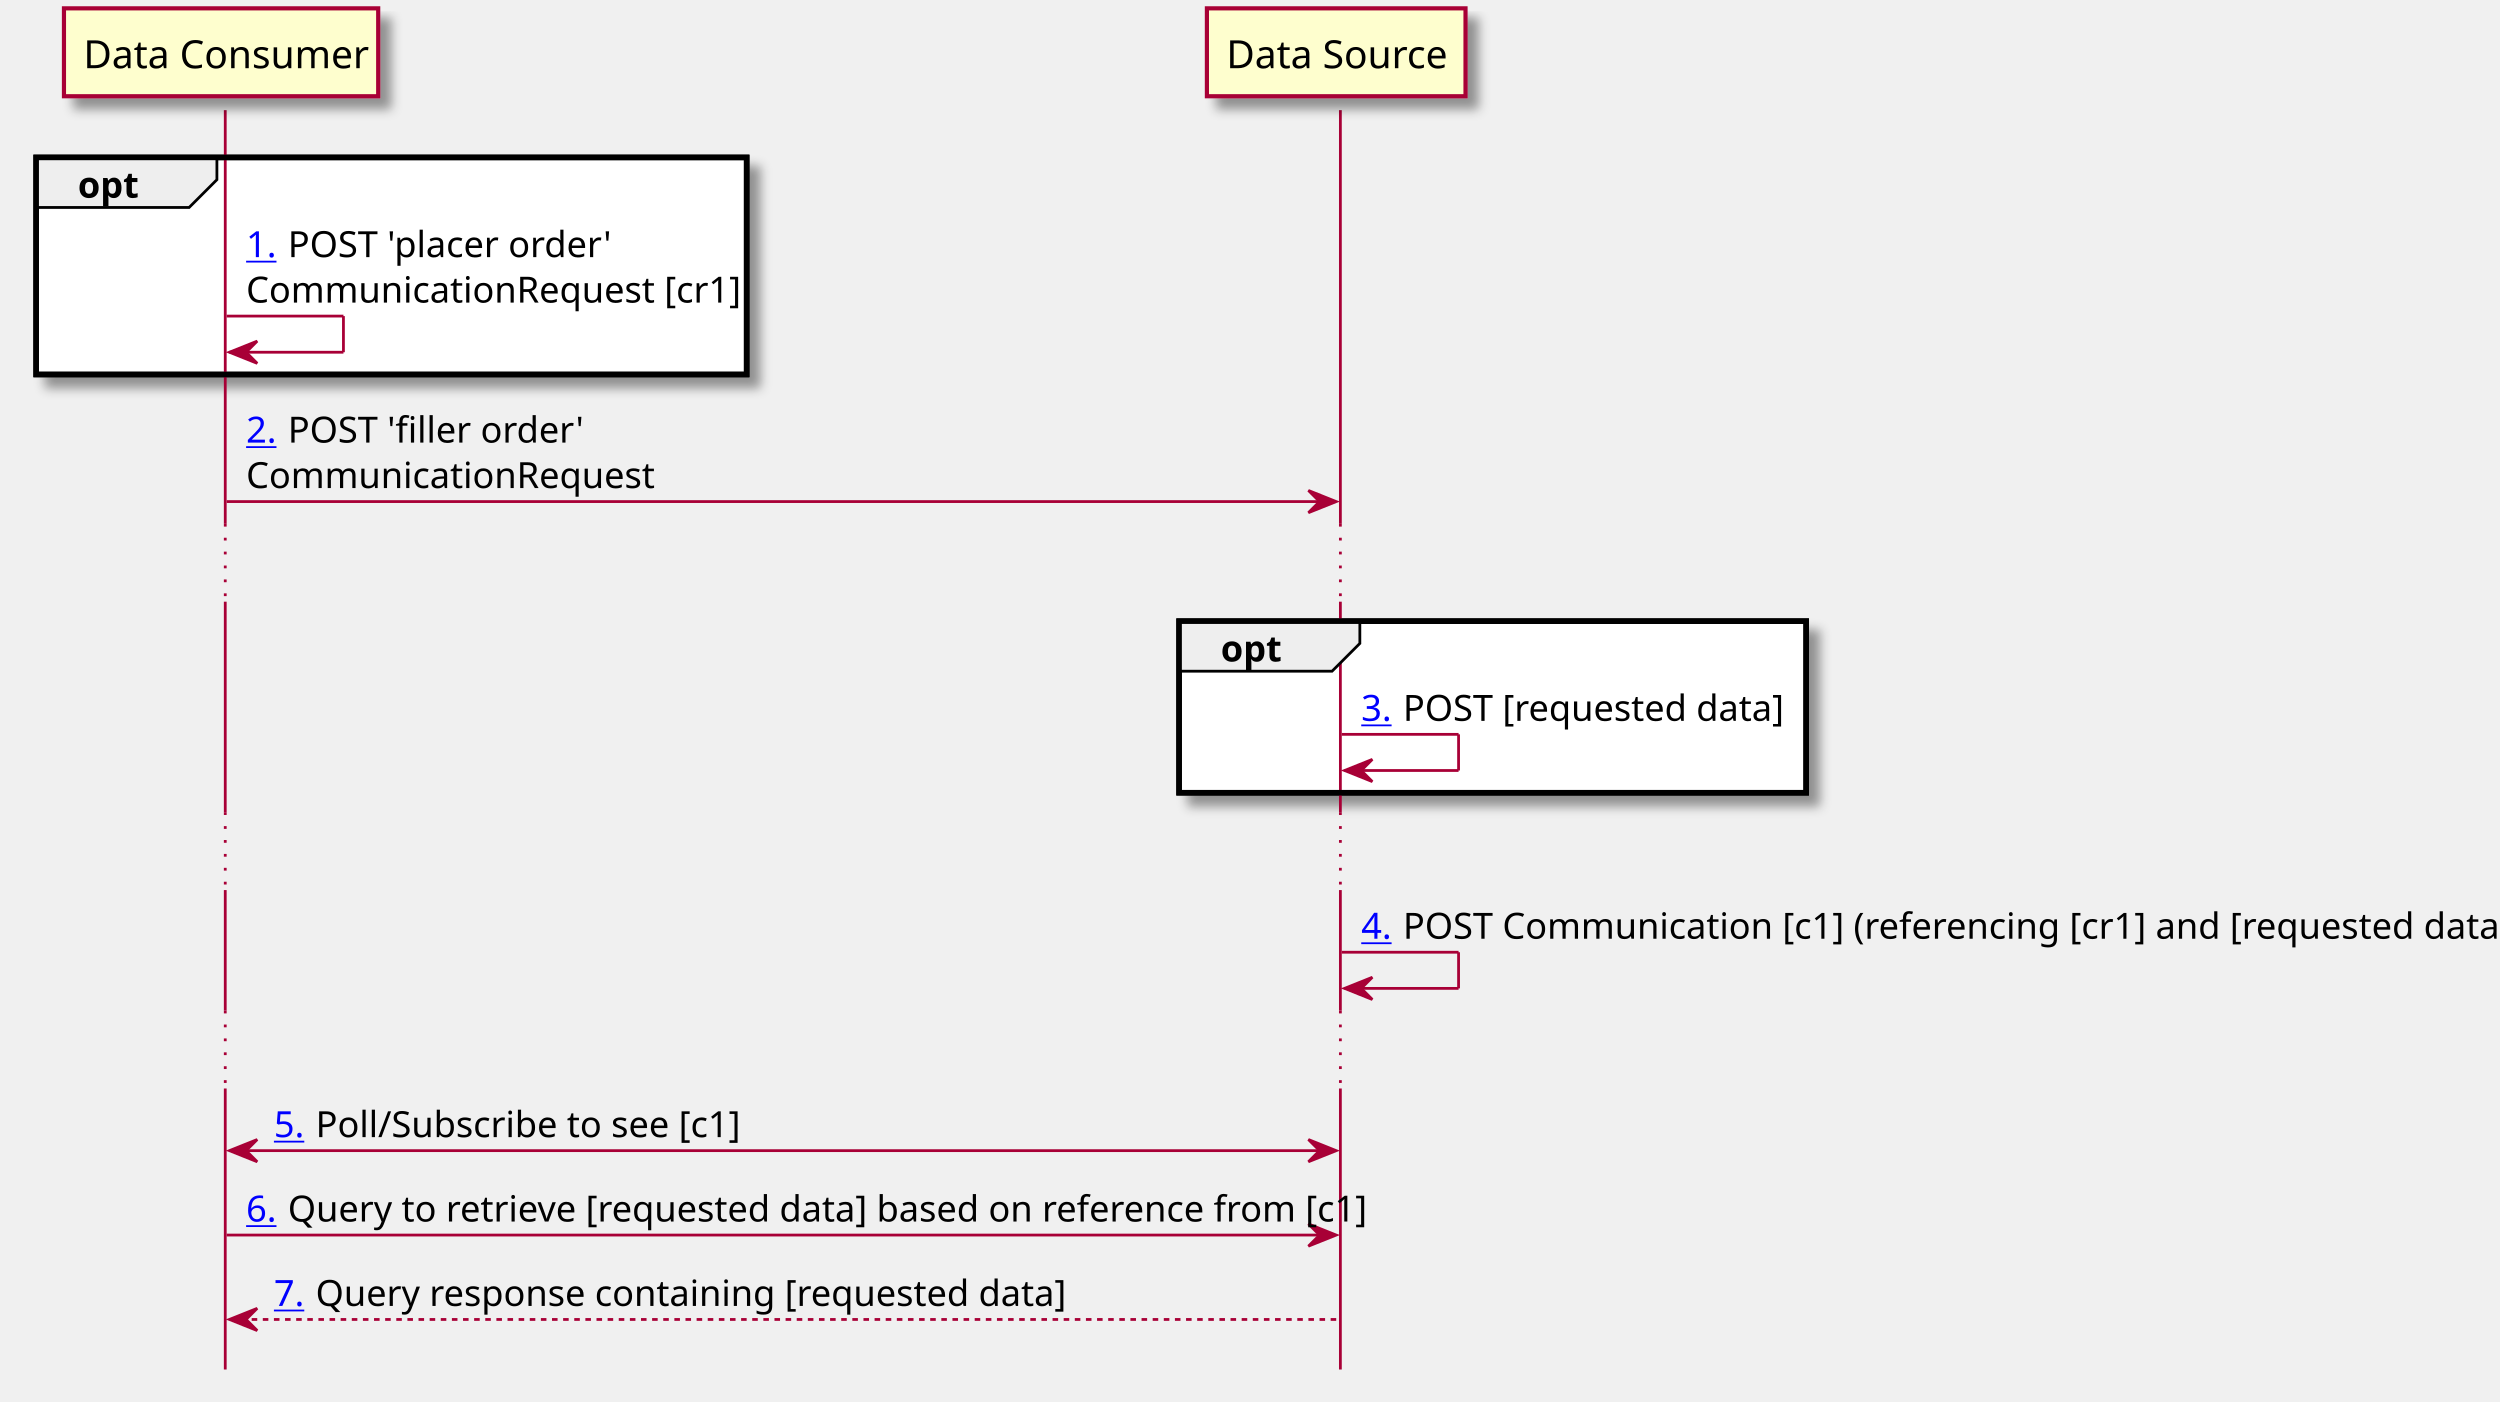
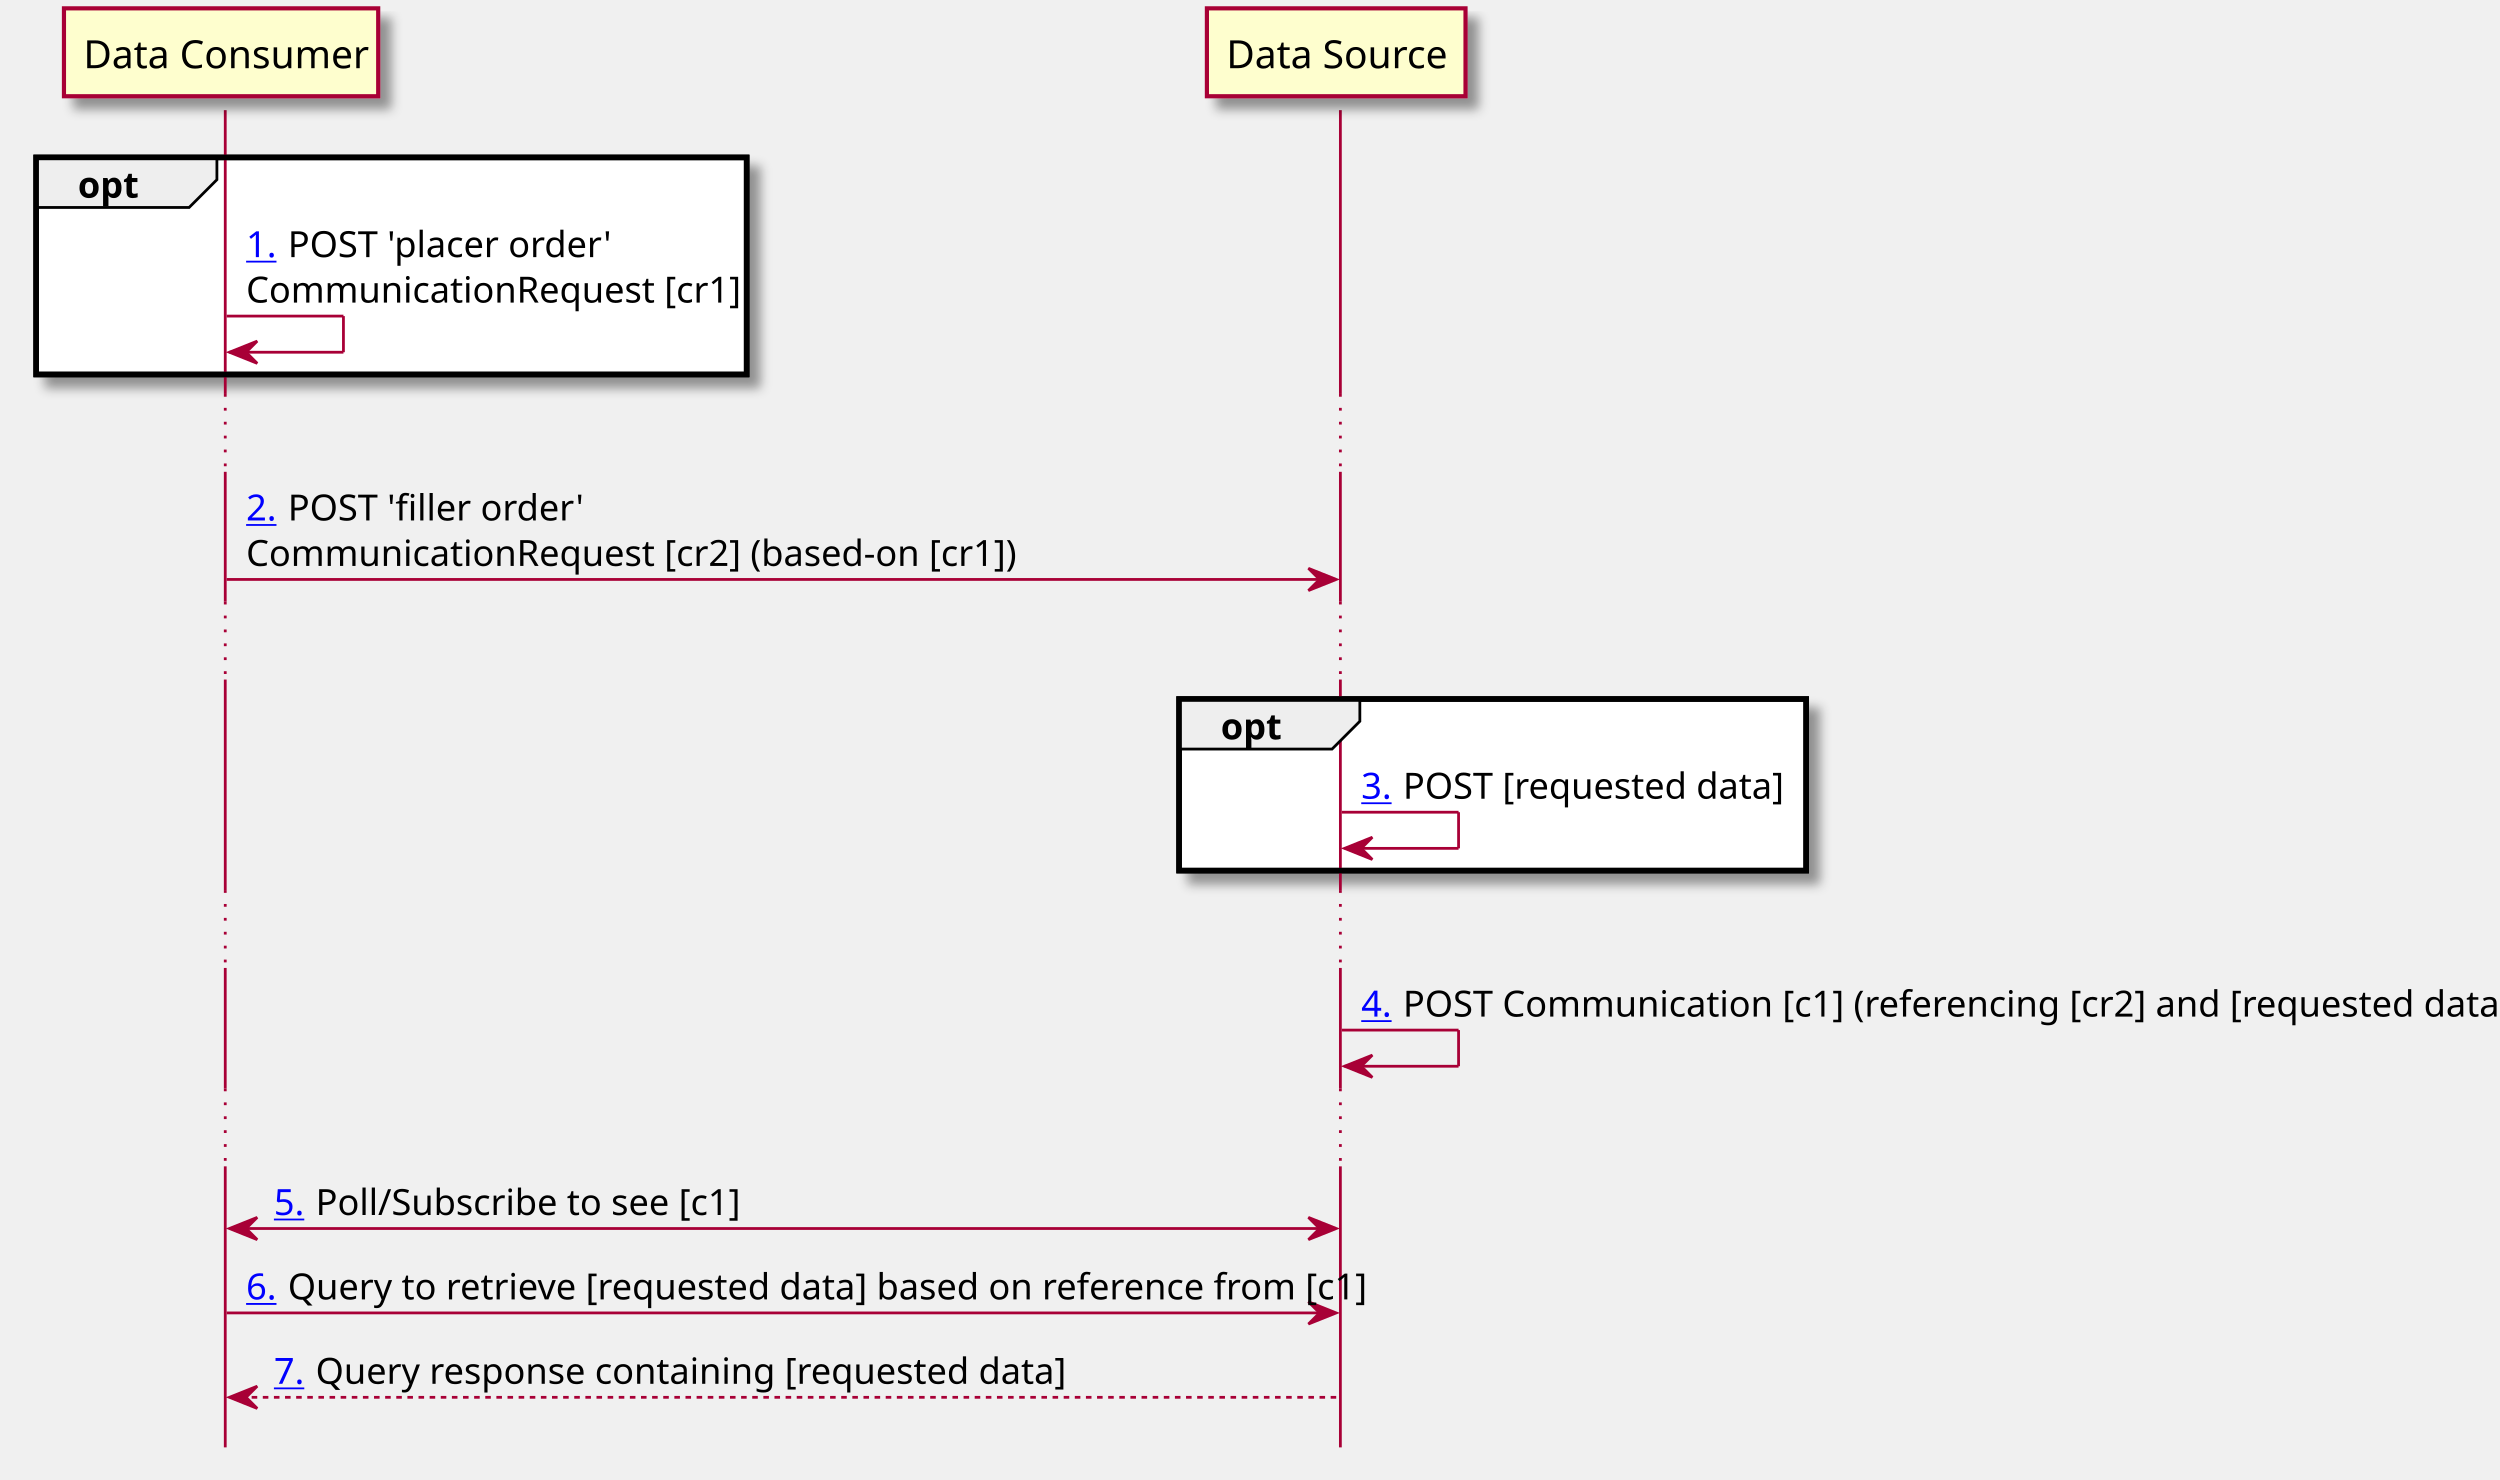
- <svg xmlns="http://www.w3.org/2000/svg" xmlns:xlink="http://www.w3.org/1999/xlink" contentScriptType="application/ecmascript" contentStyleType="text/css" height="504px" preserveAspectRatio="none" style="width:899px;height:504px;" version="1.1" viewBox="0 0 899 504" width="899px" zoomAndPan="magnify">
+ <svg xmlns="http://www.w3.org/2000/svg" xmlns:xlink="http://www.w3.org/1999/xlink" contentScriptType="application/ecmascript" contentStyleType="text/css" height="532px" preserveAspectRatio="none" style="width:899px;height:532px;" version="1.1" viewBox="0 0 899 532" width="899px" zoomAndPan="magnify">
  <defs>
-     <filter height="300%" id="f1pas0xz5afs9d" width="300%" x="-1" y="-1">
+     <filter height="300%" id="f1t8inld3i8vs6" width="300%" x="-1" y="-1">
      <feGaussianBlur result="blurOut" stdDeviation="2.0" />
      <feColorMatrix in="blurOut" result="blurOut2" type="matrix" values="0 0 0 0 0 0 0 0 0 0 0 0 0 0 0 0 0 0 .4 0" />
      <feOffset dx="4.0" dy="4.0" in="blurOut2" result="blurOut3" />
      <feBlend in="SourceGraphic" in2="blurOut3" mode="normal" />
    </filter>
  </defs>
  <g>
-     <rect fill="#FFFFFF" filter="url(#f1pas0xz5afs9d)" height="78.055" style="stroke: #000000; stroke-width: 2.0;" width="255.5" x="13" y="56.609" />
-     <rect fill="#FFFFFF" filter="url(#f1pas0xz5afs9d)" height="61.703" style="stroke: #000000; stroke-width: 2.0;" width="225.5" x="424" y="223.367" />
-     <line style="stroke: #A80036; stroke-width: 1.0;" x1="81" x2="81" y1="39.609" y2="188.367" />
-     <line style="stroke: #A80036; stroke-width: 1.0; stroke-dasharray: 1.0,4.0;" x1="81" x2="81" y1="188.367" y2="216.367" />
-     <line style="stroke: #A80036; stroke-width: 1.0;" x1="81" x2="81" y1="216.367" y2="292.07" />
-     <line style="stroke: #A80036; stroke-width: 1.0; stroke-dasharray: 1.0,4.0;" x1="81" x2="81" y1="292.07" y2="320.07" />
-     <line style="stroke: #A80036; stroke-width: 1.0;" x1="81" x2="81" y1="320.07" y2="363.422" />
-     <line style="stroke: #A80036; stroke-width: 1.0; stroke-dasharray: 1.0,4.0;" x1="81" x2="81" y1="363.422" y2="391.422" />
-     <line style="stroke: #A80036; stroke-width: 1.0;" x1="81" x2="81" y1="391.422" y2="492.477" />
-     <line style="stroke: #A80036; stroke-width: 1.0;" x1="482" x2="482" y1="39.609" y2="188.367" />
-     <line style="stroke: #A80036; stroke-width: 1.0; stroke-dasharray: 1.0,4.0;" x1="482" x2="482" y1="188.367" y2="216.367" />
-     <line style="stroke: #A80036; stroke-width: 1.0;" x1="482" x2="482" y1="216.367" y2="292.07" />
-     <line style="stroke: #A80036; stroke-width: 1.0; stroke-dasharray: 1.0,4.0;" x1="482" x2="482" y1="292.07" y2="320.07" />
-     <line style="stroke: #A80036; stroke-width: 1.0;" x1="482" x2="482" y1="320.07" y2="363.422" />
-     <line style="stroke: #A80036; stroke-width: 1.0; stroke-dasharray: 1.0,4.0;" x1="482" x2="482" y1="363.422" y2="391.422" />
-     <line style="stroke: #A80036; stroke-width: 1.0;" x1="482" x2="482" y1="391.422" y2="492.477" />
-     <rect fill="#FEFECE" filter="url(#f1pas0xz5afs9d)" height="31.609" style="stroke: #A80036; stroke-width: 1.5;" width="113" x="23" y="3" />
+     <rect fill="#FFFFFF" filter="url(#f1t8inld3i8vs6)" height="78.055" style="stroke: #000000; stroke-width: 2.0;" width="255.5" x="13" y="56.609" />
+     <rect fill="#FFFFFF" filter="url(#f1t8inld3i8vs6)" height="61.703" style="stroke: #000000; stroke-width: 2.0;" width="225.5" x="424" y="251.367" />
+     <line style="stroke: #A80036; stroke-width: 1.0;" x1="81" x2="81" y1="39.609" y2="141.664" />
+     <line style="stroke: #A80036; stroke-width: 1.0; stroke-dasharray: 1.0,4.0;" x1="81" x2="81" y1="141.664" y2="169.664" />
+     <line style="stroke: #A80036; stroke-width: 1.0;" x1="81" x2="81" y1="169.664" y2="216.367" />
+     <line style="stroke: #A80036; stroke-width: 1.0; stroke-dasharray: 1.0,4.0;" x1="81" x2="81" y1="216.367" y2="244.367" />
+     <line style="stroke: #A80036; stroke-width: 1.0;" x1="81" x2="81" y1="244.367" y2="320.07" />
+     <line style="stroke: #A80036; stroke-width: 1.0; stroke-dasharray: 1.0,4.0;" x1="81" x2="81" y1="320.07" y2="348.07" />
+     <line style="stroke: #A80036; stroke-width: 1.0;" x1="81" x2="81" y1="348.07" y2="391.422" />
+     <line style="stroke: #A80036; stroke-width: 1.0; stroke-dasharray: 1.0,4.0;" x1="81" x2="81" y1="391.422" y2="419.422" />
+     <line style="stroke: #A80036; stroke-width: 1.0;" x1="81" x2="81" y1="419.422" y2="520.477" />
+     <line style="stroke: #A80036; stroke-width: 1.0;" x1="482" x2="482" y1="39.609" y2="141.664" />
+     <line style="stroke: #A80036; stroke-width: 1.0; stroke-dasharray: 1.0,4.0;" x1="482" x2="482" y1="141.664" y2="169.664" />
+     <line style="stroke: #A80036; stroke-width: 1.0;" x1="482" x2="482" y1="169.664" y2="216.367" />
+     <line style="stroke: #A80036; stroke-width: 1.0; stroke-dasharray: 1.0,4.0;" x1="482" x2="482" y1="216.367" y2="244.367" />
+     <line style="stroke: #A80036; stroke-width: 1.0;" x1="482" x2="482" y1="244.367" y2="320.07" />
+     <line style="stroke: #A80036; stroke-width: 1.0; stroke-dasharray: 1.0,4.0;" x1="482" x2="482" y1="320.07" y2="348.07" />
+     <line style="stroke: #A80036; stroke-width: 1.0;" x1="482" x2="482" y1="348.07" y2="391.422" />
+     <line style="stroke: #A80036; stroke-width: 1.0; stroke-dasharray: 1.0,4.0;" x1="482" x2="482" y1="391.422" y2="419.422" />
+     <line style="stroke: #A80036; stroke-width: 1.0;" x1="482" x2="482" y1="419.422" y2="520.477" />
+     <rect fill="#FEFECE" filter="url(#f1t8inld3i8vs6)" height="31.609" style="stroke: #A80036; stroke-width: 1.5;" width="113" x="23" y="3" />
    <text fill="#000000" font-family="sans-serif" font-size="14" lengthAdjust="spacingAndGlyphs" textLength="99" x="30" y="24.533">Data Consumer</text>
-     <rect fill="#FEFECE" filter="url(#f1pas0xz5afs9d)" height="31.609" style="stroke: #A80036; stroke-width: 1.5;" width="93" x="434" y="3" />
+     <rect fill="#FEFECE" filter="url(#f1t8inld3i8vs6)" height="31.609" style="stroke: #A80036; stroke-width: 1.5;" width="93" x="434" y="3" />
    <text fill="#000000" font-family="sans-serif" font-size="14" lengthAdjust="spacingAndGlyphs" textLength="79" x="441" y="24.533">Data Source</text>
    <path d="M13,56.609 L78,56.609 L78,64.609 L68,74.609 L13,74.609 L13,56.609 " fill="#EEEEEE" style="stroke: #000000; stroke-width: 1.0;" />
    <rect fill="none" height="78.055" style="stroke: #000000; stroke-width: 2.0;" width="255.5" x="13" y="56.609" />
    <text fill="#000000" font-family="sans-serif" font-size="13" font-weight="bold" lengthAdjust="spacingAndGlyphs" textLength="20" x="28" y="71.105">opt</text>
    <line style="stroke: #A80036; stroke-width: 1.0;" x1="81.5" x2="123.5" y1="113.664" y2="113.664" />
    <line style="stroke: #A80036; stroke-width: 1.0;" x1="123.5" x2="123.5" y1="113.664" y2="126.664" />
    <line style="stroke: #A80036; stroke-width: 1.0;" x1="82.5" x2="123.5" y1="126.664" y2="126.664" />
    <polygon fill="#A80036" points="92.5,122.664,82.5,126.664,92.5,130.664,88.5,126.664" style="stroke: #A80036; stroke-width: 1.0;" />
    <a href="#cr-post-c1" target="_top" title="#cr-post-c1" xlink:actuate="onRequest" xlink:href="#cr-post-c1" xlink:show="new" xlink:title="#cr-post-c1" xlink:type="simple">
      <text fill="#0000FF" font-family="sans-serif" font-size="13" lengthAdjust="spacingAndGlyphs" text-decoration="underline" textLength="11" x="88.5" y="92.456">1.</text>
    </a>
    <text fill="#000000" font-family="sans-serif" font-size="13" lengthAdjust="spacingAndGlyphs" textLength="111" x="103.5" y="92.456">POST 'placer order'</text>
    <text fill="#000000" font-family="sans-serif" font-size="13" lengthAdjust="spacingAndGlyphs" textLength="168" x="88.5" y="108.808">CommunicationRequest [cr1]</text>
-     <polygon fill="#A80036" points="470.5,176.367,480.5,180.367,470.5,184.367,474.5,180.367" style="stroke: #A80036; stroke-width: 1.0;" />
-     <line style="stroke: #A80036; stroke-width: 1.0;" x1="81.5" x2="476.5" y1="180.367" y2="180.367" />
+     <polygon fill="#A80036" points="470.5,204.367,480.5,208.367,470.5,212.367,474.5,208.367" style="stroke: #A80036; stroke-width: 1.0;" />
+     <line style="stroke: #A80036; stroke-width: 1.0;" x1="81.5" x2="476.5" y1="208.367" y2="208.367" />
    <a href="#cr-post-c2" target="_top" title="#cr-post-c2" xlink:actuate="onRequest" xlink:href="#cr-post-c2" xlink:show="new" xlink:title="#cr-post-c2" xlink:type="simple">
-       <text fill="#0000FF" font-family="sans-serif" font-size="13" lengthAdjust="spacingAndGlyphs" text-decoration="underline" textLength="11" x="88.5" y="159.159">2.</text>
+       <text fill="#0000FF" font-family="sans-serif" font-size="13" lengthAdjust="spacingAndGlyphs" text-decoration="underline" textLength="11" x="88.5" y="187.159">2.</text>
    </a>
-     <text fill="#000000" font-family="sans-serif" font-size="13" lengthAdjust="spacingAndGlyphs" textLength="99" x="103.5" y="159.159">POST 'filler order'</text>
-     <text fill="#000000" font-family="sans-serif" font-size="13" lengthAdjust="spacingAndGlyphs" textLength="138" x="88.5" y="175.511">CommunicationRequest</text>
-     <path d="M424,223.367 L489,223.367 L489,231.367 L479,241.367 L424,241.367 L424,223.367 " fill="#EEEEEE" style="stroke: #000000; stroke-width: 1.0;" />
-     <rect fill="none" height="61.703" style="stroke: #000000; stroke-width: 2.0;" width="225.5" x="424" y="223.367" />
-     <text fill="#000000" font-family="sans-serif" font-size="13" font-weight="bold" lengthAdjust="spacingAndGlyphs" textLength="20" x="439" y="237.862">opt</text>
-     <line style="stroke: #A80036; stroke-width: 1.0;" x1="482.5" x2="524.5" y1="264.07" y2="264.07" />
-     <line style="stroke: #A80036; stroke-width: 1.0;" x1="524.5" x2="524.5" y1="264.07" y2="277.07" />
-     <line style="stroke: #A80036; stroke-width: 1.0;" x1="483.5" x2="524.5" y1="277.07" y2="277.07" />
-     <polygon fill="#A80036" points="493.5,273.07,483.5,277.07,493.5,281.07,489.5,277.07" style="stroke: #A80036; stroke-width: 1.0;" />
+     <text fill="#000000" font-family="sans-serif" font-size="13" lengthAdjust="spacingAndGlyphs" textLength="99" x="103.5" y="187.159">POST 'filler order'</text>
+     <text fill="#000000" font-family="sans-serif" font-size="13" lengthAdjust="spacingAndGlyphs" textLength="263" x="88.5" y="203.511">CommunicationRequest [cr2] (based-on [cr1])</text>
+     <path d="M424,251.367 L489,251.367 L489,259.367 L479,269.367 L424,269.367 L424,251.367 " fill="#EEEEEE" style="stroke: #000000; stroke-width: 1.0;" />
+     <rect fill="none" height="61.703" style="stroke: #000000; stroke-width: 2.0;" width="225.5" x="424" y="251.367" />
+     <text fill="#000000" font-family="sans-serif" font-size="13" font-weight="bold" lengthAdjust="spacingAndGlyphs" textLength="20" x="439" y="265.862">opt</text>
+     <line style="stroke: #A80036; stroke-width: 1.0;" x1="482.5" x2="524.5" y1="292.07" y2="292.07" />
+     <line style="stroke: #A80036; stroke-width: 1.0;" x1="524.5" x2="524.5" y1="292.07" y2="305.07" />
+     <line style="stroke: #A80036; stroke-width: 1.0;" x1="483.5" x2="524.5" y1="305.07" y2="305.07" />
+     <polygon fill="#A80036" points="493.5,301.07,483.5,305.07,493.5,309.07,489.5,305.07" style="stroke: #A80036; stroke-width: 1.0;" />
    <a href="#cr-post-c3" target="_top" title="#cr-post-c3" xlink:actuate="onRequest" xlink:href="#cr-post-c3" xlink:show="new" xlink:title="#cr-post-c3" xlink:type="simple">
-       <text fill="#0000FF" font-family="sans-serif" font-size="13" lengthAdjust="spacingAndGlyphs" text-decoration="underline" textLength="11" x="489.5" y="259.214">3.</text>
+       <text fill="#0000FF" font-family="sans-serif" font-size="13" lengthAdjust="spacingAndGlyphs" text-decoration="underline" textLength="11" x="489.5" y="287.214">3.</text>
    </a>
-     <text fill="#000000" font-family="sans-serif" font-size="13" lengthAdjust="spacingAndGlyphs" textLength="133" x="504.5" y="259.214">POST [requested data]</text>
-     <line style="stroke: #A80036; stroke-width: 1.0;" x1="482.5" x2="524.5" y1="342.422" y2="342.422" />
-     <line style="stroke: #A80036; stroke-width: 1.0;" x1="524.5" x2="524.5" y1="342.422" y2="355.422" />
-     <line style="stroke: #A80036; stroke-width: 1.0;" x1="483.5" x2="524.5" y1="355.422" y2="355.422" />
-     <polygon fill="#A80036" points="493.5,351.422,483.5,355.422,493.5,359.422,489.5,355.422" style="stroke: #A80036; stroke-width: 1.0;" />
+     <text fill="#000000" font-family="sans-serif" font-size="13" lengthAdjust="spacingAndGlyphs" textLength="133" x="504.5" y="287.214">POST [requested data]</text>
+     <line style="stroke: #A80036; stroke-width: 1.0;" x1="482.5" x2="524.5" y1="370.422" y2="370.422" />
+     <line style="stroke: #A80036; stroke-width: 1.0;" x1="524.5" x2="524.5" y1="370.422" y2="383.422" />
+     <line style="stroke: #A80036; stroke-width: 1.0;" x1="483.5" x2="524.5" y1="383.422" y2="383.422" />
+     <polygon fill="#A80036" points="493.5,379.422,483.5,383.422,493.5,387.422,489.5,383.422" style="stroke: #A80036; stroke-width: 1.0;" />
    <a href="#cr-post-c4" target="_top" title="#cr-post-c4" xlink:actuate="onRequest" xlink:href="#cr-post-c4" xlink:show="new" xlink:title="#cr-post-c4" xlink:type="simple">
-       <text fill="#0000FF" font-family="sans-serif" font-size="13" lengthAdjust="spacingAndGlyphs" text-decoration="underline" textLength="11" x="489.5" y="337.565">4.</text>
+       <text fill="#0000FF" font-family="sans-serif" font-size="13" lengthAdjust="spacingAndGlyphs" text-decoration="underline" textLength="11" x="489.5" y="365.565">4.</text>
    </a>
-     <text fill="#000000" font-family="sans-serif" font-size="13" lengthAdjust="spacingAndGlyphs" textLength="383" x="504.5" y="337.565">POST Communication [c1] (referencing [cr1] and [requested data])</text>
-     <polygon fill="#A80036" points="92.5,409.773,82.5,413.773,92.5,417.773,88.5,413.773" style="stroke: #A80036; stroke-width: 1.0;" />
-     <polygon fill="#A80036" points="470.5,409.773,480.5,413.773,470.5,417.773,474.5,413.773" style="stroke: #A80036; stroke-width: 1.0;" />
-     <line style="stroke: #A80036; stroke-width: 1.0;" x1="86.5" x2="476.5" y1="413.773" y2="413.773" />
+     <text fill="#000000" font-family="sans-serif" font-size="13" lengthAdjust="spacingAndGlyphs" textLength="383" x="504.5" y="365.565">POST Communication [c1] (referencing [cr2] and [requested data])</text>
+     <polygon fill="#A80036" points="92.5,437.773,82.5,441.773,92.5,445.773,88.5,441.773" style="stroke: #A80036; stroke-width: 1.0;" />
+     <polygon fill="#A80036" points="470.5,437.773,480.5,441.773,470.5,445.773,474.5,441.773" style="stroke: #A80036; stroke-width: 1.0;" />
+     <line style="stroke: #A80036; stroke-width: 1.0;" x1="86.5" x2="476.5" y1="441.773" y2="441.773" />
    <a href="#cr-post-c5" target="_top" title="#cr-post-c5" xlink:actuate="onRequest" xlink:href="#cr-post-c5" xlink:show="new" xlink:title="#cr-post-c5" xlink:type="simple">
-       <text fill="#0000FF" font-family="sans-serif" font-size="13" lengthAdjust="spacingAndGlyphs" text-decoration="underline" textLength="11" x="98.5" y="408.917">5.</text>
+       <text fill="#0000FF" font-family="sans-serif" font-size="13" lengthAdjust="spacingAndGlyphs" text-decoration="underline" textLength="11" x="98.5" y="436.917">5.</text>
    </a>
-     <text fill="#000000" font-family="sans-serif" font-size="13" lengthAdjust="spacingAndGlyphs" textLength="150" x="113.5" y="408.917">Poll/Subscribe to see [c1]</text>
-     <polygon fill="#A80036" points="470.5,440.125,480.5,444.125,470.5,448.125,474.5,444.125" style="stroke: #A80036; stroke-width: 1.0;" />
-     <line style="stroke: #A80036; stroke-width: 1.0;" x1="81.5" x2="476.5" y1="444.125" y2="444.125" />
+     <text fill="#000000" font-family="sans-serif" font-size="13" lengthAdjust="spacingAndGlyphs" textLength="150" x="113.5" y="436.917">Poll/Subscribe to see [c1]</text>
+     <polygon fill="#A80036" points="470.5,468.125,480.5,472.125,470.5,476.125,474.5,472.125" style="stroke: #A80036; stroke-width: 1.0;" />
+     <line style="stroke: #A80036; stroke-width: 1.0;" x1="81.5" x2="476.5" y1="472.125" y2="472.125" />
    <a href="#cr-post-c6" target="_top" title="#cr-post-c6" xlink:actuate="onRequest" xlink:href="#cr-post-c6" xlink:show="new" xlink:title="#cr-post-c6" xlink:type="simple">
-       <text fill="#0000FF" font-family="sans-serif" font-size="13" lengthAdjust="spacingAndGlyphs" text-decoration="underline" textLength="11" x="88.5" y="439.269">6.</text>
+       <text fill="#0000FF" font-family="sans-serif" font-size="13" lengthAdjust="spacingAndGlyphs" text-decoration="underline" textLength="11" x="88.5" y="467.269">6.</text>
    </a>
-     <text fill="#000000" font-family="sans-serif" font-size="13" lengthAdjust="spacingAndGlyphs" textLength="362" x="103.5" y="439.269">Query to retrieve [requested data] based on reference from [c1]</text>
-     <polygon fill="#A80036" points="92.5,470.477,82.5,474.477,92.5,478.477,88.5,474.477" style="stroke: #A80036; stroke-width: 1.0;" />
-     <line style="stroke: #A80036; stroke-width: 1.0; stroke-dasharray: 2.0,2.0;" x1="86.5" x2="481.5" y1="474.477" y2="474.477" />
+     <text fill="#000000" font-family="sans-serif" font-size="13" lengthAdjust="spacingAndGlyphs" textLength="362" x="103.5" y="467.269">Query to retrieve [requested data] based on reference from [c1]</text>
+     <polygon fill="#A80036" points="92.5,498.477,82.5,502.477,92.5,506.477,88.5,502.477" style="stroke: #A80036; stroke-width: 1.0;" />
+     <line style="stroke: #A80036; stroke-width: 1.0; stroke-dasharray: 2.0,2.0;" x1="86.5" x2="481.5" y1="502.477" y2="502.477" />
    <a href="#cr-post-c7" target="_top" title="#cr-post-c7" xlink:actuate="onRequest" xlink:href="#cr-post-c7" xlink:show="new" xlink:title="#cr-post-c7" xlink:type="simple">
-       <text fill="#0000FF" font-family="sans-serif" font-size="13" lengthAdjust="spacingAndGlyphs" text-decoration="underline" textLength="11" x="98.5" y="469.62">7.</text>
+       <text fill="#0000FF" font-family="sans-serif" font-size="13" lengthAdjust="spacingAndGlyphs" text-decoration="underline" textLength="11" x="98.5" y="497.62">7.</text>
    </a>
-     <text fill="#000000" font-family="sans-serif" font-size="13" lengthAdjust="spacingAndGlyphs" textLength="253" x="113.5" y="469.62">Query response containing [requested data]</text>
+     <text fill="#000000" font-family="sans-serif" font-size="13" lengthAdjust="spacingAndGlyphs" textLength="253" x="113.5" y="497.62">Query response containing [requested data]</text>
  </g>
</svg>
